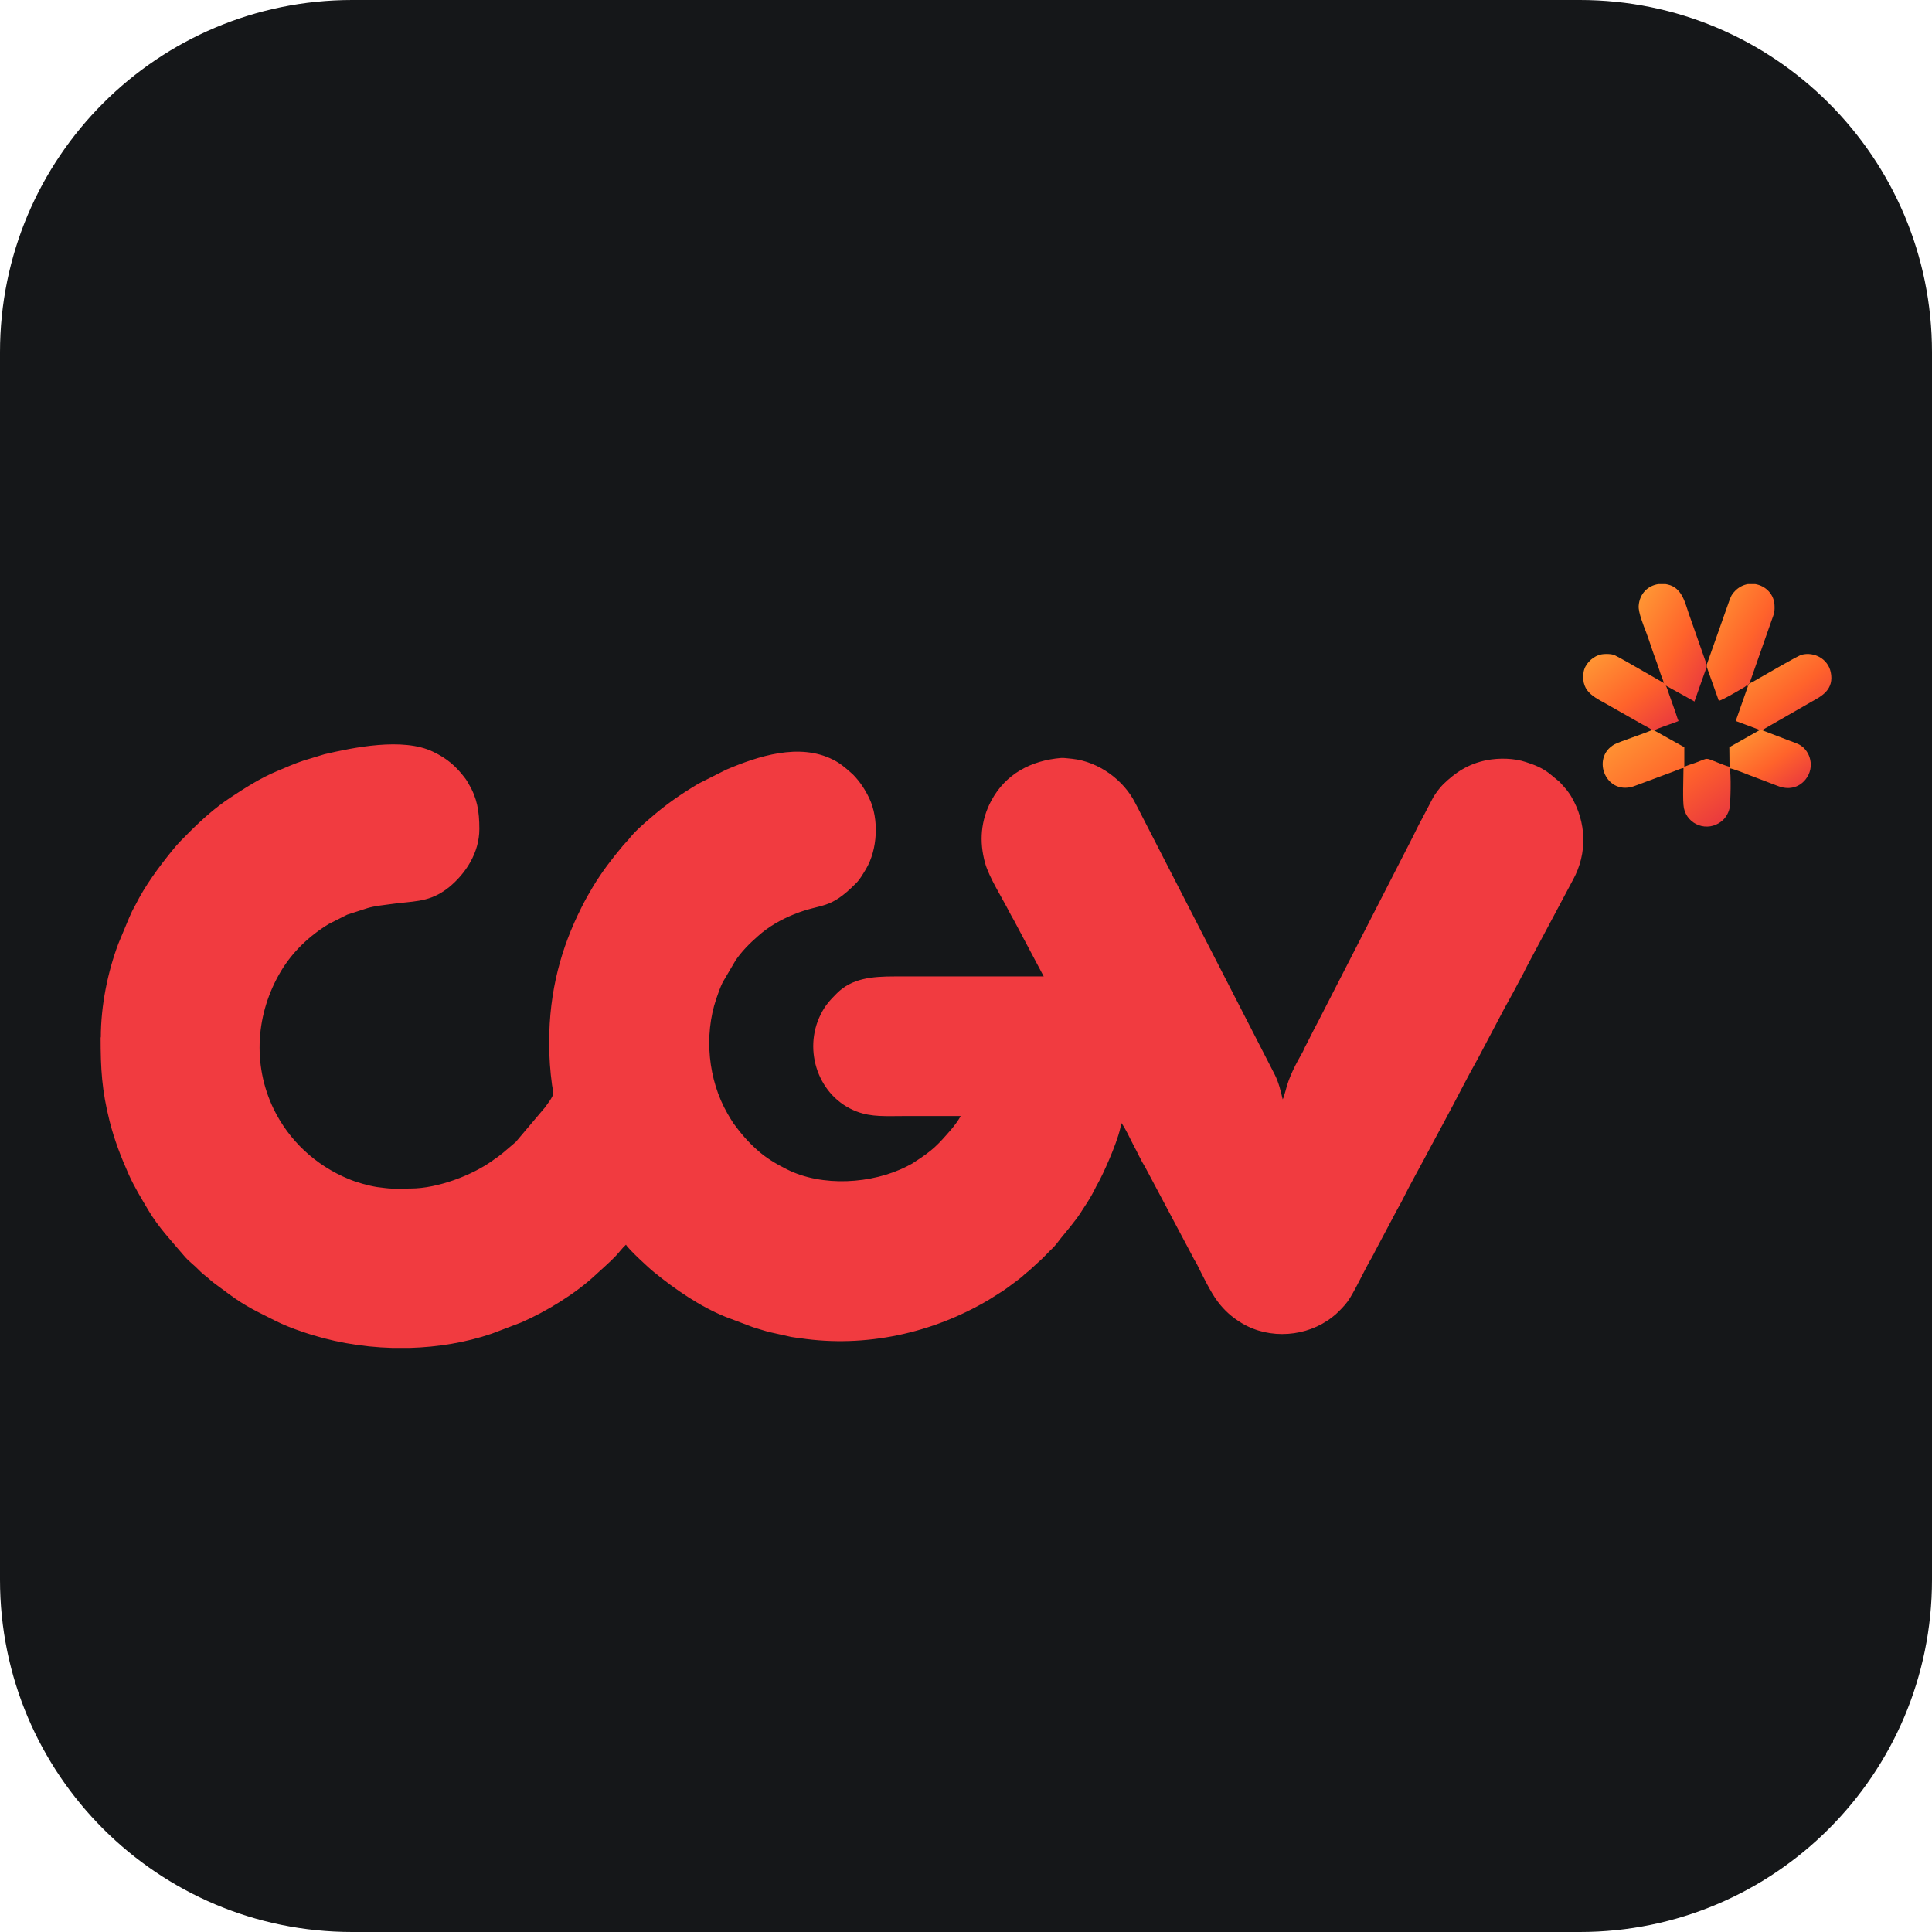
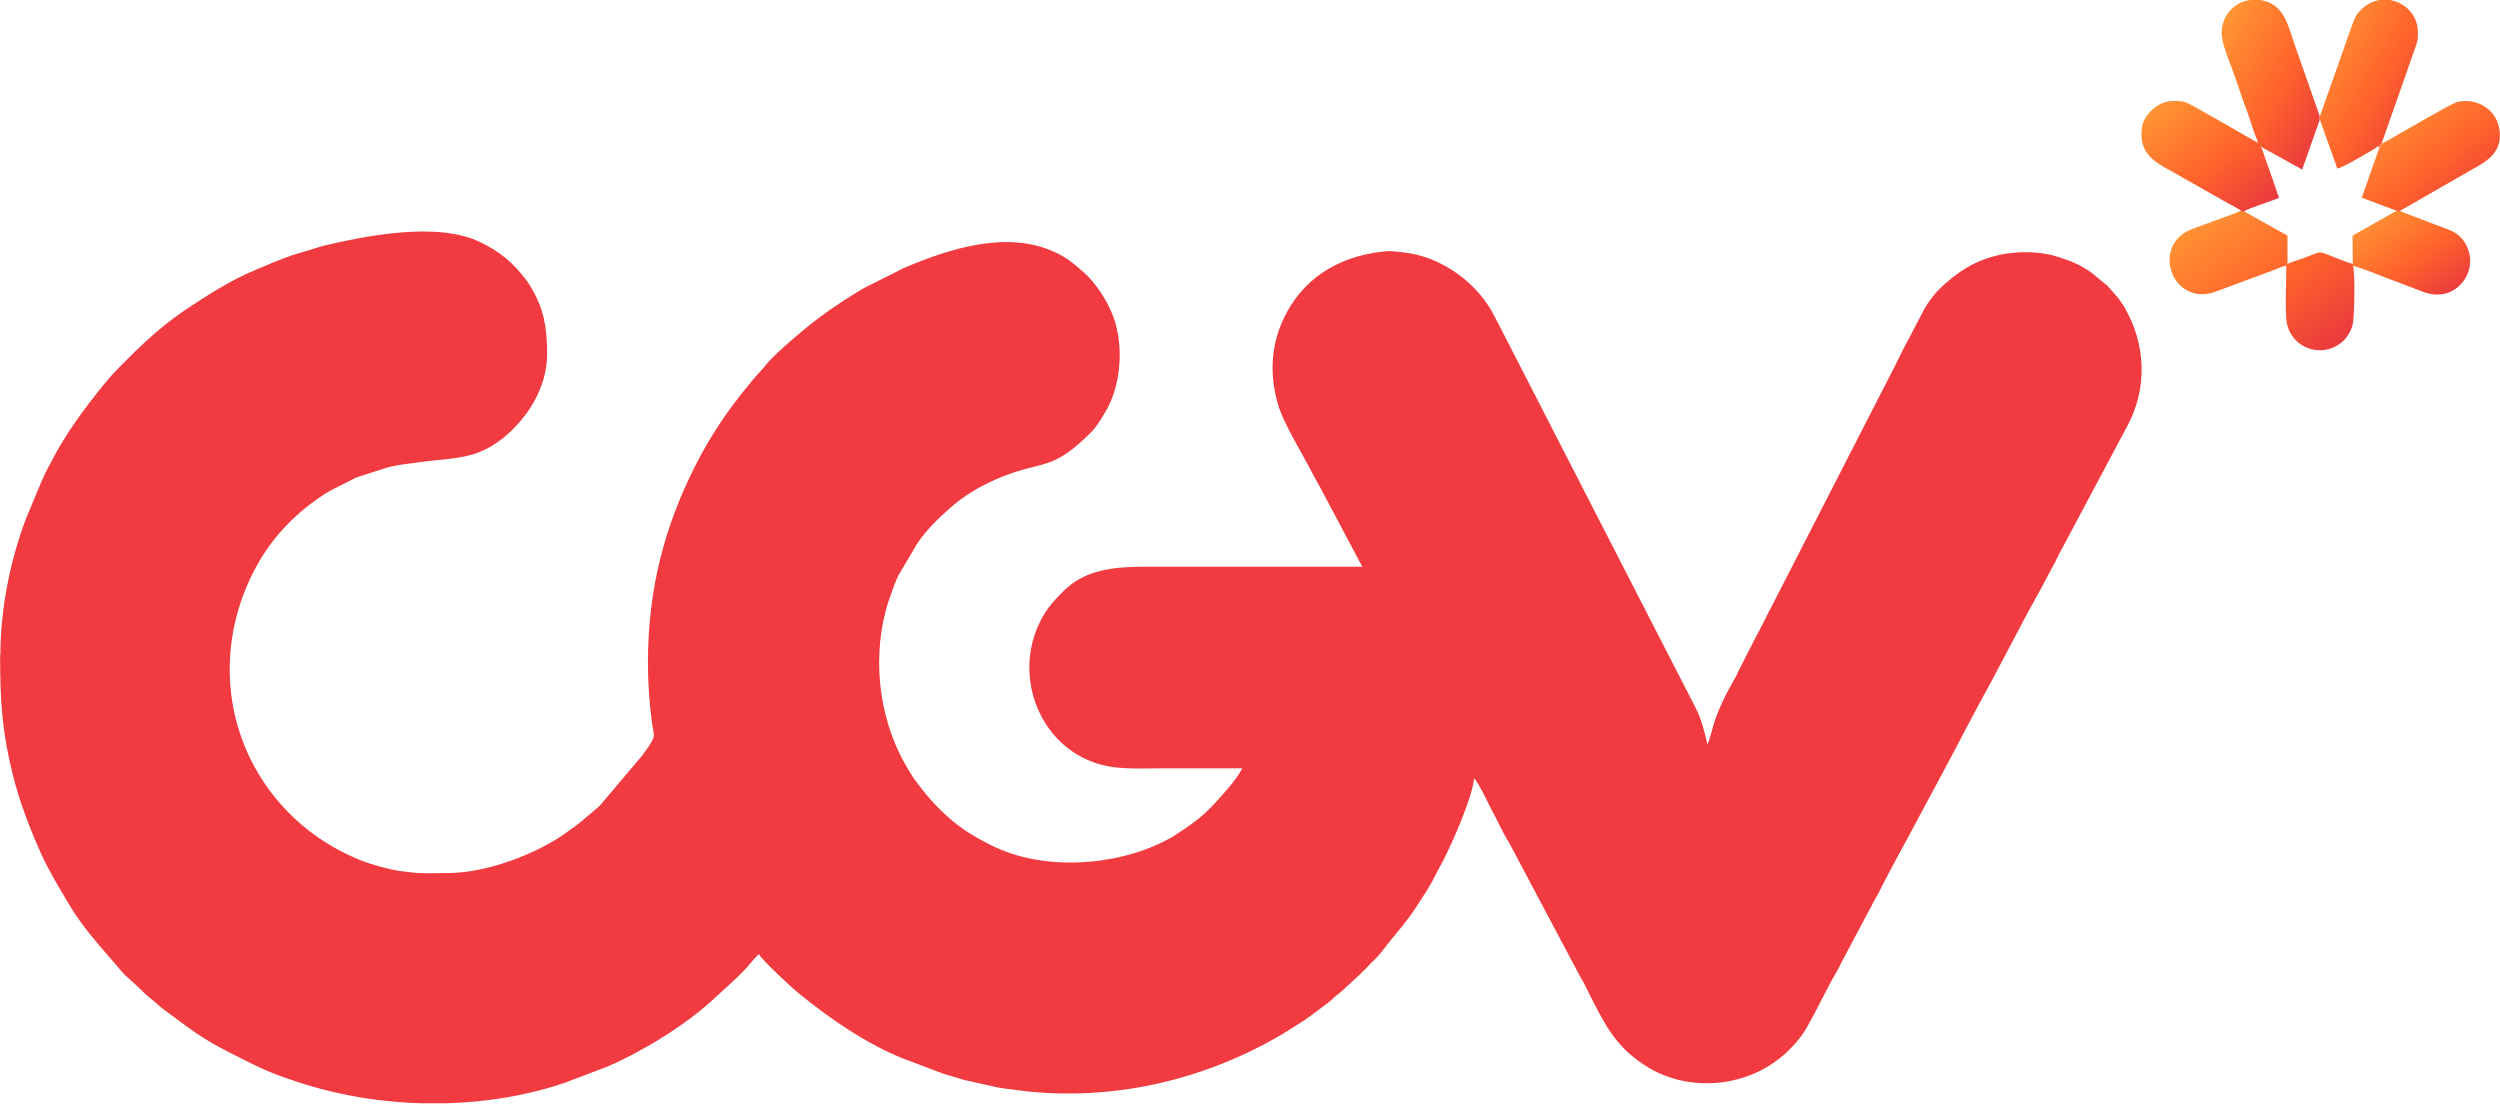
- <svg xmlns="http://www.w3.org/2000/svg" width="192" height="192" viewBox="0 0 192 192" role="img" aria-label="CGV Knowledge Academy">
-   <rect width="192" height="192" rx="35" fill="#151719" />
+ <svg xmlns="http://www.w3.org/2000/svg" width="426" height="188" viewBox="0 0 212.881 93.955" role="img" aria-labelledby="title description">
  <defs>
    <linearGradient id="cgv-spark" x1="0" y1="0" x2="1" y2="1">
      <stop offset="0" stop-color="#FF9D35" />
      <stop offset="0.55" stop-color="#FF632B" />
      <stop offset="1" stop-color="#E63341" />
    </linearGradient>
  </defs>
-   <svg x="10" y="52" width="172" height="88" viewBox="0 0 212.881 93.955" aria-hidden="true">
-     <g transform="translate(352.4546,36.48325)">
-       <g transform="matrix(0.0254,0,0,0.0254,-369.3456,-139.4803)" style="clip-rule:evenodd;fill-rule:evenodd;image-rendering:optimizeQuality;shape-rendering:geometricPrecision;text-rendering:geometricPrecision">
-         <path d="m 665,6250 c 0,155 6,256 43,404 23,92 56,177 94,262 27,60 61,115 94,171 49,83 114,151 175,223 20,24 47,43 68,65 15,16 30,27 47,41 9,8 13,12 23,20 l 77,57 c 87,64 138,85 226,130 38,19 83,37 125,51 140,49 290,76 442,80 h 83 c 136,-4 271,-26 397,-69 l 142,-54 c 120,-52 264,-140 359,-229 34,-32 69,-61 101,-95 16,-17 30,-37 48,-53 12,22 116,118 137,134 102,83 221,165 344,215 l 135,51 c 25,8 47,14 73,22 l 112,25 c 16,2 30,5 43,6 316,47 640,-24 913,-186 17,-10 29,-19 46,-29 31,-18 59,-41 88,-62 15,-11 28,-21 41,-34 8,-7 12,-9 20,-16 l 61,-56 c 3,-3 1,-1 5,-5 0,0 1,-1 2,-2 l 18,-18 c 14,-16 33,-31 46,-48 32,-43 59,-71 100,-126 11,-15 20,-29 30,-45 20,-30 40,-61 56,-94 9,-19 17,-31 26,-49 31,-61 97,-211 102,-273 19,22 45,81 59,107 20,36 36,74 58,109 l 231,435 c 7,15 13,22 20,36 27,54 65,133 99,178 33,44 69,76 117,105 135,81 316,67 438,-29 12,-9 21,-17 31,-27 20,-20 40,-41 55,-66 35,-57 75,-145 104,-193 8,-14 13,-24 20,-38 l 103,-194 c 8,-16 15,-26 22,-40 45,-91 97,-181 144,-271 l 64,-119 c 56,-103 108,-208 166,-311 l 124,-235 c 8,-14 13,-23 21,-38 8,-16 14,-24 22,-40 l 42,-79 c 8,-13 13,-25 20,-39 l 228,-428 c 71,-129 65,-279 -9,-404 -8,-14 -14,-20 -23,-33 l -32,-36 c -5,-5 -2,-2 -7,-6 l -45,-37 c -34,-26 -71,-41 -112,-54 -56,-19 -129,-21 -191,-9 -89,18 -150,59 -210,117 -16,16 -37,44 -48,63 l -56,107 c -6,12 -13,23 -19,36 -12,24 -24,49 -37,74 l -445,868 c -6,12 -13,24 -19,36 l -36,71 c -4,7 -5,10 -9,17 -3,6 -2,4 -4,9 -3,5 -2,5 -5,11 -35,62 -68,122 -85,192 l -9,30 c 0,1 -1,4 -2,5 -3,7 -1,3 -3,6 -9,-40 -20,-84 -39,-121 -6,-12 -12,-24 -19,-37 L 5684,5132 c -4,-7 -5,-9 -9,-17 -54,-108 -174,-200 -306,-214 -14,-1 -41,-5 -52,-4 -147,12 -270,78 -339,207 -51,95 -59,198 -30,302 19,69 83,169 118,238 7,14 13,24 21,38 l 145,273 c -241,0 -481,0 -722,0 -108,0 -206,8 -280,82 -33,33 -57,59 -78,102 -88,175 -10,400 174,470 73,28 142,22 239,22 88,0 176,0 265,0 -12,22 -30,46 -46,65 -66,76 -88,100 -178,158 -7,5 -9,6 -16,10 -7,3 -11,6 -19,10 -170,87 -413,101 -583,15 -52,-26 -101,-55 -144,-94 -43,-38 -80,-81 -114,-128 -11,-16 -20,-32 -30,-49 -93,-162 -114,-376 -54,-554 10,-29 19,-55 31,-80 l 63,-107 c 30,-44 68,-82 108,-117 51,-46 111,-80 175,-106 139,-56 169,-18 300,-150 19,-19 33,-44 47,-67 58,-95 65,-245 17,-345 -20,-42 -45,-80 -77,-113 l -12,-11 c -27,-24 -54,-47 -87,-63 -163,-82 -362,-17 -517,49 l -135,68 c -88,53 -155,99 -234,168 -33,28 -77,67 -102,100 l -28,31 c -53,63 -102,127 -145,198 -21,35 -38,65 -57,103 -97,193 -156,402 -156,654 0,71 5,139 14,205 1,7 6,32 6,40 -1,18 -29,52 -40,68 l -142,168 -60,51 c -8,6 -15,12 -24,19 -10,7 -17,11 -27,19 -99,72 -268,136 -397,136 -39,0 -82,3 -122,-2 -16,-2 -25,-3 -41,-5 -44,-7 -100,-23 -138,-39 -160,-66 -289,-186 -364,-341 -103,-215 -85,-462 36,-665 56,-94 138,-172 232,-229 l 89,-45 99,-32 c 34,-10 73,-14 111,-19 102,-15 178,-7 263,-67 6,-4 12,-9 19,-14 81,-66 148,-167 148,-283 0,-87 -11,-150 -52,-219 -6,-10 -10,-18 -18,-28 -43,-57 -87,-95 -154,-127 -146,-71 -389,-20 -526,12 l -102,31 c -24,8 -42,15 -64,24 -22,9 -42,18 -64,27 -80,33 -156,82 -227,129 -71,47 -135,104 -195,164 -31,31 -58,57 -85,91 -67,83 -131,169 -179,265 -6,12 -11,19 -16,30 -6,13 -9,20 -14,31 l -52,125 c -52,138 -85,301 -85,454 z" fill="#F13B40" />
-         <path d="m 8553,4947 1,-7 c -17,-4 -38,-13 -54,-19 -69,-26 -44,-26 -111,-1 -17,6 -41,13 -55,20 v -95 l -147,-82 -10,-1 c -37,17 -157,56 -181,69 -118,66 -39,257 102,200 l 183,-68 c 12,-4 36,-16 49,-17 0,43 -5,161 2,194 17,81 114,118 182,64 18,-14 33,-37 39,-63 5,-23 9,-173 0,-196 z" fill="url(#cgv-spark)" />
-         <path d="m 8443,4444 v 13 l 58,163 c 15,-1 106,-55 126,-67 10,-6 10,-13 14,-3 7,-11 -2,-5 9,-15 l 107,-305 c 9,-26 15,-34 14,-67 0,-59 -44,-100 -94,-108 h -35 c -22,4 -43,14 -61,32 -18,18 -20,25 -30,51 z" fill="url(#cgv-spark)" />
-         <path d="m 8237,4537 6,9 105,58 c 13,8 24,12 35,20 l 59,-167 v -13 l -86,-245 c -18,-51 -32,-127 -103,-142 -3,-1 -7,-1 -10,-2 h -34 c -50,7 -92,45 -96,106 -2,32 24,96 36,127 16,42 28,83 43,123 8,20 14,40 21,60 4,12 6,20 11,32 5,13 8,19 11,33 z" fill="url(#cgv-spark)" />
-         <path d="m 8651,4535 c -11,10 -2,4 -9,15 l -59,168 118,44 h 10 l 244,-140 c 43,-24 106,-56 88,-141 -14,-64 -79,-99 -140,-84 -22,6 -167,92 -200,110 -18,10 -33,20 -51,28 z" fill="url(#cgv-spark)" />
-         <path d="m 8178,4763 10,1 c 12,-10 100,-37 118,-46 -6,-13 -10,-29 -15,-43 l -31,-87 c -4,-13 -10,-31 -16,-43 l -6,-9 -148,-85 c -13,-7 -86,-50 -100,-54 -18,-5 -53,-5 -71,2 -34,12 -68,46 -73,84 -14,102 63,123 136,167 l 148,84 c 11,6 42,22 49,28 z" fill="url(#cgv-spark)" />
-         <path d="m 8554,4940 -1,7 c 15,1 78,26 95,33 15,6 29,11 45,17 l 92,35 c 52,21 103,11 137,-32 45,-57 24,-138 -32,-168 -14,-7 -29,-12 -45,-18 l -136,-52 h -10 l -147,83 1,95 z" fill="url(#cgv-spark)" />
-       </g>
+   <g transform="translate(352.4546,36.48325)">
+     <g transform="matrix(0.0254,0,0,0.0254,-369.3456,-139.4803)" style="clip-rule:evenodd;fill-rule:evenodd;image-rendering:optimizeQuality;shape-rendering:geometricPrecision;text-rendering:geometricPrecision">
+       <path d="m 665,6250 c 0,155 6,256 43,404 23,92 56,177 94,262 27,60 61,115 94,171 49,83 114,151 175,223 20,24 47,43 68,65 15,16 30,27 47,41 9,8 13,12 23,20 l 77,57 c 87,64 138,85 226,130 38,19 83,37 125,51 140,49 290,76 442,80 h 83 c 136,-4 271,-26 397,-69 l 142,-54 c 120,-52 264,-140 359,-229 34,-32 69,-61 101,-95 16,-17 30,-37 48,-53 12,22 116,118 137,134 102,83 221,165 344,215 l 135,51 c 25,8 47,14 73,22 l 112,25 c 16,2 30,5 43,6 316,47 640,-24 913,-186 17,-10 29,-19 46,-29 31,-18 59,-41 88,-62 15,-11 28,-21 41,-34 8,-7 12,-9 20,-16 l 61,-56 c 3,-3 1,-1 5,-5 0,0 1,-1 2,-2 l 18,-18 c 14,-16 33,-31 46,-48 32,-43 59,-71 100,-126 11,-15 20,-29 30,-45 20,-30 40,-61 56,-94 9,-19 17,-31 26,-49 31,-61 97,-211 102,-273 19,22 45,81 59,107 20,36 36,74 58,109 l 231,435 c 7,15 13,22 20,36 27,54 65,133 99,178 33,44 69,76 117,105 135,81 316,67 438,-29 12,-9 21,-17 31,-27 20,-20 40,-41 55,-66 35,-57 75,-145 104,-193 8,-14 13,-24 20,-38 l 103,-194 c 8,-16 15,-26 22,-40 45,-91 97,-181 144,-271 l 64,-119 c 56,-103 108,-208 166,-311 l 124,-235 c 8,-14 13,-23 21,-38 8,-16 14,-24 22,-40 l 42,-79 c 8,-13 13,-25 20,-39 l 228,-428 c 71,-129 65,-279 -9,-404 -8,-14 -14,-20 -23,-33 l -32,-36 c -5,-5 -2,-2 -7,-6 l -45,-37 c -34,-26 -71,-41 -112,-54 -56,-19 -129,-21 -191,-9 -89,18 -150,59 -210,117 -16,16 -37,44 -48,63 l -56,107 c -6,12 -13,23 -19,36 -12,24 -24,49 -37,74 l -445,868 c -6,12 -13,24 -19,36 l -36,71 c -4,7 -5,10 -9,17 -3,6 -2,4 -4,9 -3,5 -2,5 -5,11 -35,62 -68,122 -85,192 l -9,30 c 0,1 -1,4 -2,5 -3,7 -1,3 -3,6 -9,-40 -20,-84 -39,-121 -6,-12 -12,-24 -19,-37 L 5684,5132 c -4,-7 -5,-9 -9,-17 -54,-108 -174,-200 -306,-214 -14,-1 -41,-5 -52,-4 -147,12 -270,78 -339,207 -51,95 -59,198 -30,302 19,69 83,169 118,238 7,14 13,24 21,38 l 145,273 c -241,0 -481,0 -722,0 -108,0 -206,8 -280,82 -33,33 -57,59 -78,102 -88,175 -10,400 174,470 73,28 142,22 239,22 88,0 176,0 265,0 -12,22 -30,46 -46,65 -66,76 -88,100 -178,158 -7,5 -9,6 -16,10 -7,3 -11,6 -19,10 -170,87 -413,101 -583,15 -52,-26 -101,-55 -144,-94 -43,-38 -80,-81 -114,-128 -11,-16 -20,-32 -30,-49 -93,-162 -114,-376 -54,-554 10,-29 19,-55 31,-80 l 63,-107 c 30,-44 68,-82 108,-117 51,-46 111,-80 175,-106 139,-56 169,-18 300,-150 19,-19 33,-44 47,-67 58,-95 65,-245 17,-345 -20,-42 -45,-80 -77,-113 l -12,-11 c -27,-24 -54,-47 -87,-63 -163,-82 -362,-17 -517,49 l -135,68 c -88,53 -155,99 -234,168 -33,28 -77,67 -102,100 l -28,31 c -53,63 -102,127 -145,198 -21,35 -38,65 -57,103 -97,193 -156,402 -156,654 0,71 5,139 14,205 1,7 6,32 6,40 -1,18 -29,52 -40,68 l -142,168 -60,51 c -8,6 -15,12 -24,19 -10,7 -17,11 -27,19 -99,72 -268,136 -397,136 -39,0 -82,3 -122,-2 -16,-2 -25,-3 -41,-5 -44,-7 -100,-23 -138,-39 -160,-66 -289,-186 -364,-341 -103,-215 -85,-462 36,-665 56,-94 138,-172 232,-229 l 89,-45 99,-32 c 34,-10 73,-14 111,-19 102,-15 178,-7 263,-67 6,-4 12,-9 19,-14 81,-66 148,-167 148,-283 0,-87 -11,-150 -52,-219 -6,-10 -10,-18 -18,-28 -43,-57 -87,-95 -154,-127 -146,-71 -389,-20 -526,12 l -102,31 c -24,8 -42,15 -64,24 -22,9 -42,18 -64,27 -80,33 -156,82 -227,129 -71,47 -135,104 -195,164 -31,31 -58,57 -85,91 -67,83 -131,169 -179,265 -6,12 -11,19 -16,30 -6,13 -9,20 -14,31 l -52,125 c -52,138 -85,301 -85,454 z" fill="#F13B40" />
+       <path d="m 8553,4947 1,-7 c -17,-4 -38,-13 -54,-19 -69,-26 -44,-26 -111,-1 -17,6 -41,13 -55,20 v -95 l -147,-82 -10,-1 c -37,17 -157,56 -181,69 -118,66 -39,257 102,200 l 183,-68 c 12,-4 36,-16 49,-17 0,43 -5,161 2,194 17,81 114,118 182,64 18,-14 33,-37 39,-63 5,-23 9,-173 0,-196 z" fill="url(#cgv-spark)" />
+       <path d="m 8443,4444 v 13 l 58,163 c 15,-1 106,-55 126,-67 10,-6 10,-13 14,-3 7,-11 -2,-5 9,-15 l 107,-305 c 9,-26 15,-34 14,-67 0,-59 -44,-100 -94,-108 h -35 c -22,4 -43,14 -61,32 -18,18 -20,25 -30,51 z" fill="url(#cgv-spark)" />
+       <path d="m 8237,4537 6,9 105,58 c 13,8 24,12 35,20 l 59,-167 v -13 l -86,-245 c -18,-51 -32,-127 -103,-142 -3,-1 -7,-1 -10,-2 h -34 c -50,7 -92,45 -96,106 -2,32 24,96 36,127 16,42 28,83 43,123 8,20 14,40 21,60 4,12 6,20 11,32 5,13 8,19 11,33 z" fill="url(#cgv-spark)" />
+       <path d="m 8651,4535 c -11,10 -2,4 -9,15 l -59,168 118,44 h 10 l 244,-140 c 43,-24 106,-56 88,-141 -14,-64 -79,-99 -140,-84 -22,6 -167,92 -200,110 -18,10 -33,20 -51,28 z" fill="url(#cgv-spark)" />
+       <path d="m 8178,4763 10,1 c 12,-10 100,-37 118,-46 -6,-13 -10,-29 -15,-43 l -31,-87 c -4,-13 -10,-31 -16,-43 l -6,-9 -148,-85 c -13,-7 -86,-50 -100,-54 -18,-5 -53,-5 -71,2 -34,12 -68,46 -73,84 -14,102 63,123 136,167 l 148,84 c 11,6 42,22 49,28 z" fill="url(#cgv-spark)" />
+       <path d="m 8554,4940 -1,7 c 15,1 78,26 95,33 15,6 29,11 45,17 l 92,35 c 52,21 103,11 137,-32 45,-57 24,-138 -32,-168 -14,-7 -29,-12 -45,-18 l -136,-52 h -10 l -147,83 1,95 z" fill="url(#cgv-spark)" />
    </g>
-   </svg>
+   </g>
</svg>
